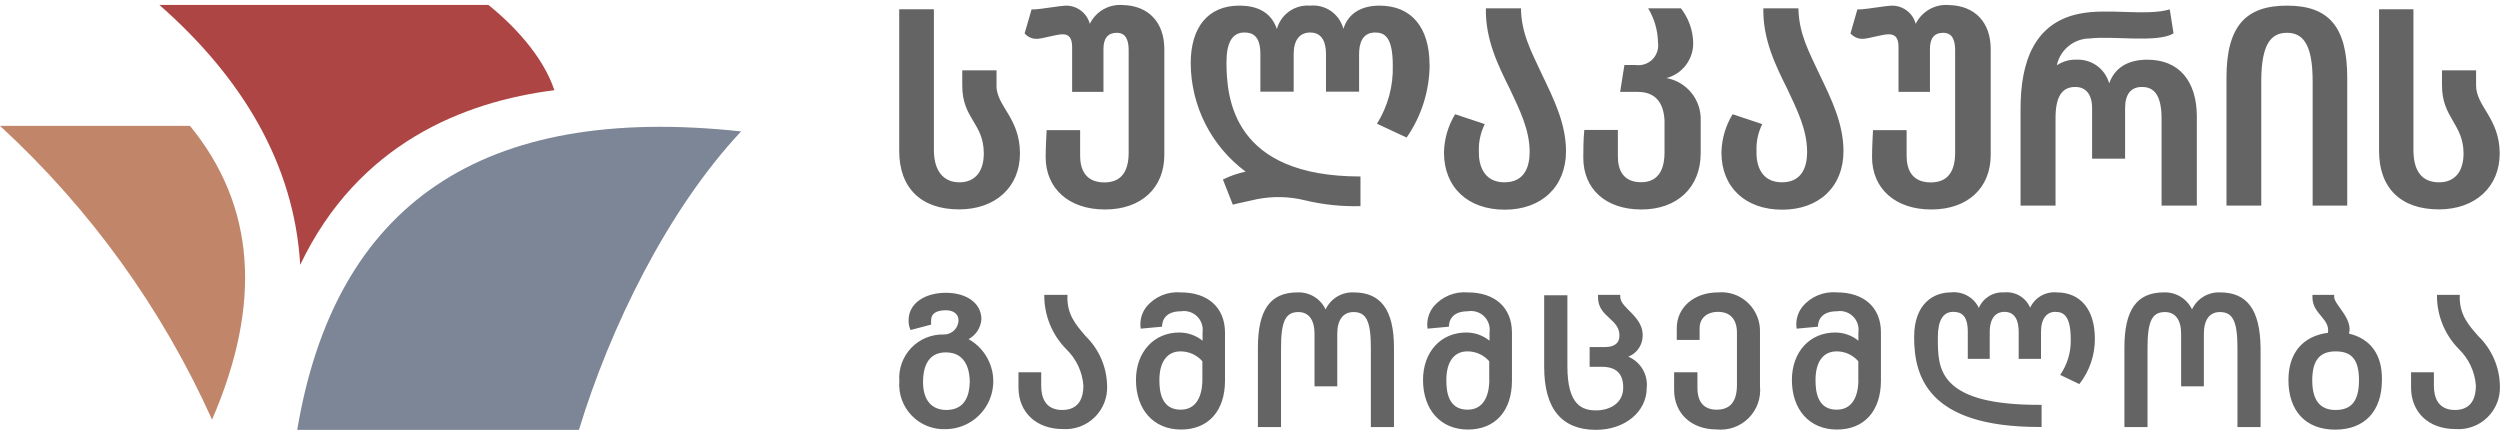
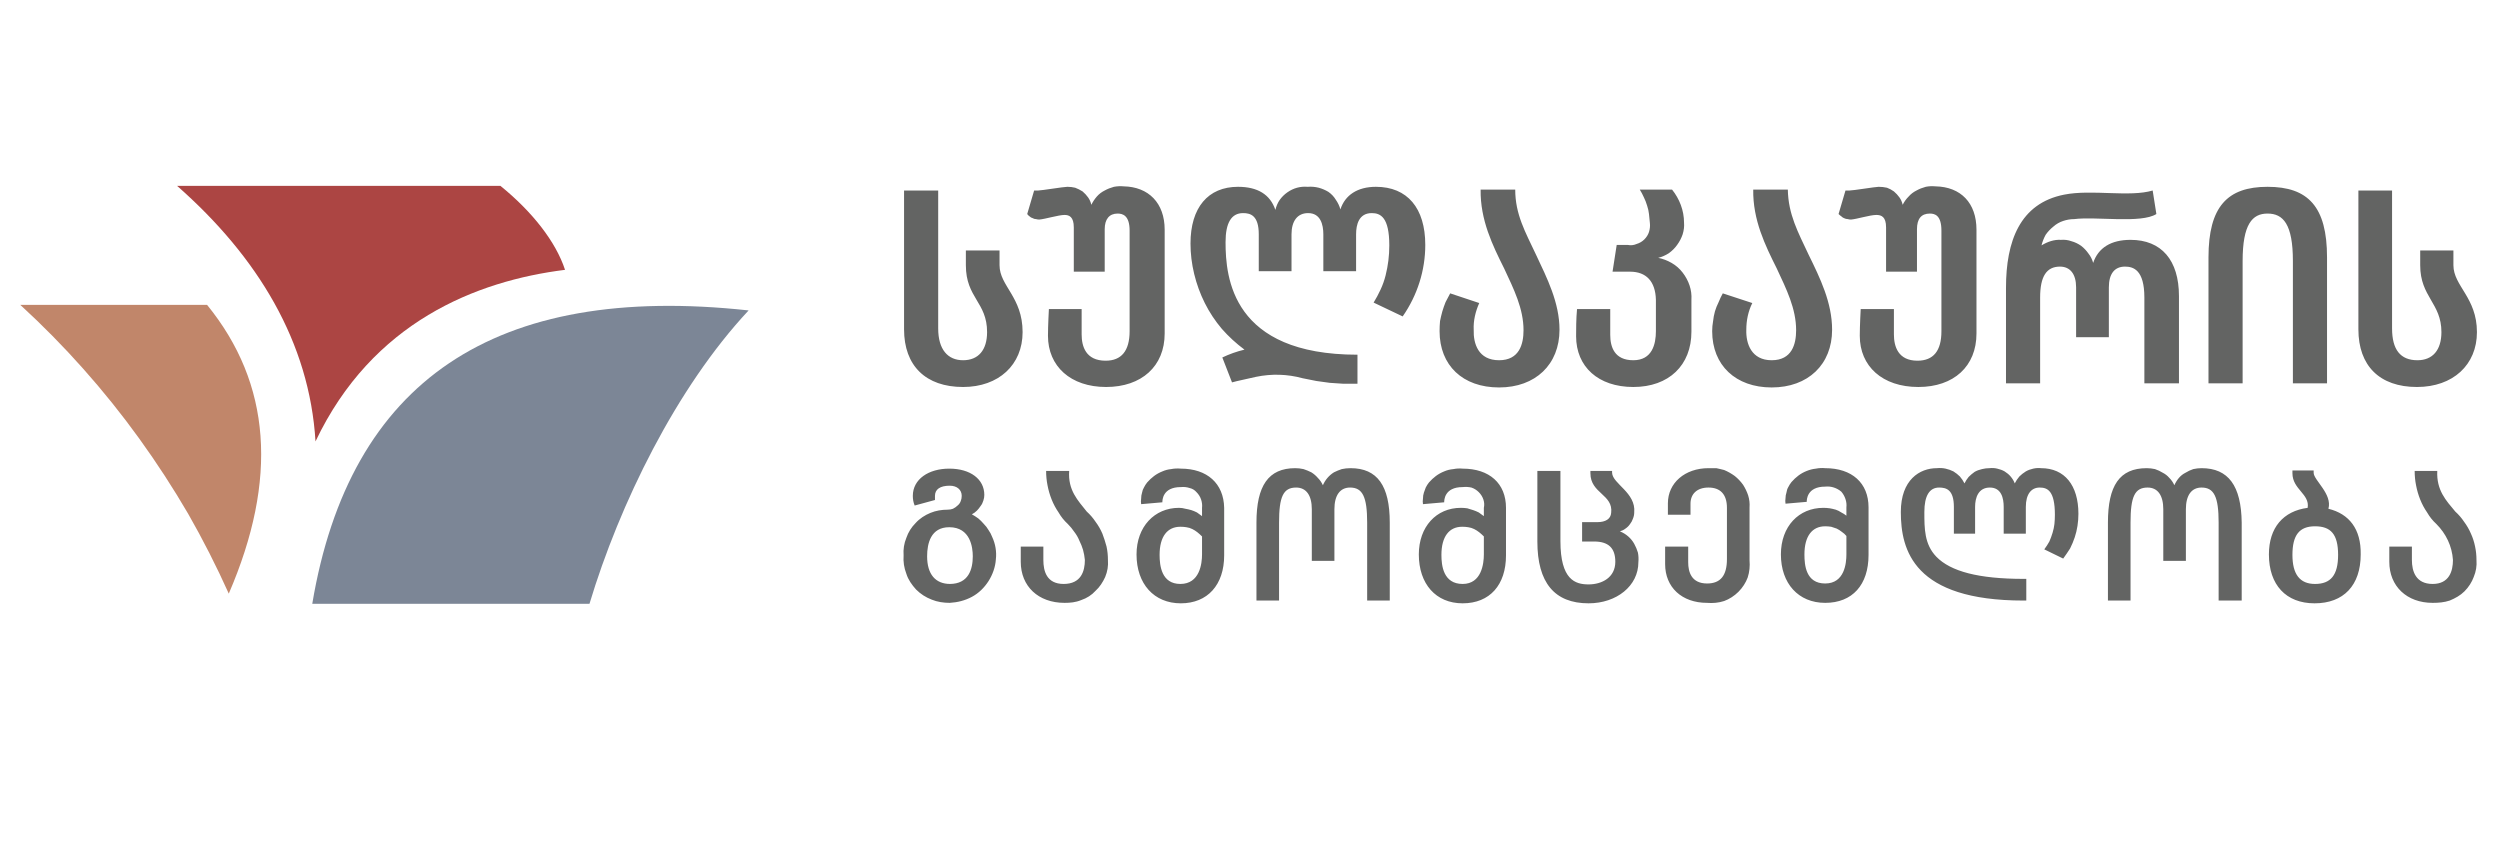
- <svg xmlns="http://www.w3.org/2000/svg" width="253" height="44" fill="none" viewBox="0 0 253 44">
-   <path fill="#AC4543" fill-rule="evenodd" d="M16.13.5c8.33 7.31 13.65 16.07 14.25 26.3 5.87-12.3 16.6-16.52 25.72-17.67-.95-2.9-3.4-5.99-6.67-8.63h-33.3Z" clip-rule="evenodd" />
-   <path fill="#7C8696" fill-rule="evenodd" d="M30.08 43.5h28.51C61.71 33.24 67.52 21.27 75 13.3c-26.17-2.84-41.08 7.3-44.92 30.2Z" clip-rule="evenodd" />
-   <path fill="#C1866A" fill-rule="evenodd" d="M0 12.74h19.23c6.62 8.1 7.32 17.96 2.23 29.73A91.12 91.12 0 0 0 0 12.74Z" clip-rule="evenodd" />
-   <path fill="#636463" d="M100.85 8.65V7.12h-3.47v1.54c0 3.39 2.18 3.78 2.18 6.87 0 1.85-.9 2.92-2.47 2.92-1.57 0-2.58-1.1-2.58-3.28V.94H91v14.33c0 3.76 2.22 5.92 6.06 5.92 3.69 0 6.16-2.27 6.16-5.66 0-3.62-2.38-4.76-2.38-6.88ZM250.58 8.65V7.12h-3.45v1.54c0 3.27 2.18 3.9 2.18 6.87 0 1.85-.9 2.92-2.47 2.92-1.72 0-2.6-1.1-2.6-3.28V.94h-3.48v14.33c0 3.76 2.2 5.92 6.06 5.92 3.67 0 6.15-2.27 6.15-5.66-.01-3.57-2.39-4.76-2.39-6.88ZM153.92.84h-3.55c-.06 3.14 1.23 5.77 2.43 8.17 1 2.13 2 4.13 2 6.36 0 1.4-.44 3.07-2.54 3.08-2.1 0-2.64-1.72-2.6-3.16-.03-.95.18-1.89.6-2.73l-3-1a7.72 7.72 0 0 0-1.13 3.88c0 3.51 2.41 5.78 6.15 5.78 3.73 0 6.2-2.33 6.2-5.92 0-2.8-1.25-5.3-2.42-7.74-1.08-2.33-2.1-4.14-2.14-6.72ZM182 .84h-3.55c-.06 3.14 1.23 5.77 2.43 8.17 1 2.13 2 4.13 2 6.36 0 1.4-.44 3.07-2.54 3.08-2.1 0-2.63-1.72-2.58-3.16-.04-.95.16-1.88.58-2.73l-3-1a7.72 7.72 0 0 0-1.13 3.88c0 3.51 2.42 5.78 6.15 5.78 3.73 0 6.2-2.33 6.2-5.92 0-2.8-1.24-5.3-2.41-7.74-1.09-2.33-2.1-4.14-2.15-6.72ZM172.11 15.5c0 3.46-2.37 5.7-6 5.7-3.64 0-5.88-2.1-5.88-5.23 0-.6 0-1.8.1-2.82h3.4v2.69c0 1.2.41 2.6 2.36 2.6 1.96 0 2.36-1.65 2.36-3v-3.22c-.08-1.9-1-2.92-2.69-2.92h-1.8l.43-2.72h1.15a2 2 0 0 0 2.25-2.27 6.9 6.9 0 0 0-1-3.47h3.32c.76.98 1.2 2.18 1.24 3.42a3.63 3.63 0 0 1-2.7 3.64 4.22 4.22 0 0 1 3.46 4.32v3.29ZM222.32 11.83v8.98h-3.57v-8.83c0-2.86-1.16-3.18-2-3.18-1.1 0-1.69.74-1.69 2.14v5.12h-3.34v-5.12c0-1.36-.61-2.14-1.7-2.14-1.37 0-2 1-2 3.16v8.85h-3.54V11c0-4.8 1.42-8.72 6-9.62 2.83-.57 6.74.27 9.1-.43l.38 2.42c-1.55 1-6.2.24-8.43.52a3.44 3.44 0 0 0-3.38 2.72c.6-.4 1.3-.6 2-.57a3.27 3.27 0 0 1 3.3 2.4c.55-1.57 1.88-2.4 3.86-2.4 3.17 0 5.01 2.11 5.01 5.78ZM237.54 7.86v12.95h-3.5V8.22c0-3.78-1-4.9-2.6-4.9s-2.6 1.12-2.6 4.9v12.59h-3.52V7.86c0-5.23 1.96-7.29 6.12-7.29 4.17 0 6.1 2.06 6.1 7.29ZM144.68 6.56c-.02 2.64-.83 5.2-2.33 7.36l-3-1.4a10.56 10.56 0 0 0 1.6-5.9c0-2.92-.86-3.33-1.79-3.33-1.34 0-1.62 1.19-1.62 2.17v3.82h-3.35V5.46c0-1-.28-2.17-1.6-2.17-1.07 0-1.67.78-1.67 2.17v3.82h-3.37V5.46c0-1.92-.87-2.17-1.63-2.17-1.2 0-1.8 1-1.8 3.01 0 3.66.65 11.56 13.56 11.56v3a21.5 21.5 0 0 1-5.62-.59c-1.58-.39-3.22-.43-4.82-.12-2 .43-2.48.56-2.48.56l-1-2.54c.73-.37 1.5-.63 2.3-.8A13.73 13.73 0 0 1 120.5 6.4c0-3.69 1.8-5.83 4.91-5.83 2 0 3.27.78 3.81 2.37a3.22 3.22 0 0 1 3.36-2.37 3.16 3.16 0 0 1 3.37 2.35c.47-1.51 1.75-2.35 3.66-2.35 3.2 0 5.06 2.17 5.06 6ZM117.83 4.97v10.7c0 3.36-2.34 5.53-6.01 5.53s-6-2.14-6-5.31c0-1 .1-2.72.1-2.72h3.39v2.6c0 1.22.43 2.69 2.45 2.69 1.63 0 2.46-1 2.46-3.01V5.09c0-1.58-.7-1.77-1.21-1.77-.88 0-1.34.55-1.34 1.63V9.3h-3.17V4.75c0-1.1-.49-1.27-.95-1.28-.64 0-2 .44-2.6.46a1.57 1.57 0 0 1-1.26-.55l.71-2.44c.14.02.28.02.42 0 .35 0 2.63-.37 3-.37a2.49 2.49 0 0 1 2.47 1.84 3.41 3.41 0 0 1 3.35-1.9c2.57.06 4.19 1.74 4.19 4.46ZM201.46 4.97v10.7c0 3.36-2.34 5.53-6.01 5.53-3.68 0-6-2.14-6-5.31 0-1 .1-2.72.1-2.72h3.4v2.6c0 1.22.42 2.69 2.44 2.69 1.64 0 2.47-1 2.47-3.01V5.09c0-1.58-.7-1.77-1.21-1.77-.9 0-1.34.55-1.34 1.63V9.3h-3.18V4.75c0-1.1-.48-1.27-1-1.28-.64 0-2 .44-2.59.46a1.6 1.6 0 0 1-1.27-.55l.7-2.44c.15.02.29.02.43 0 .35 0 2.63-.37 3-.37a2.48 2.48 0 0 1 2.47 1.84 3.43 3.43 0 0 1 3.36-1.9c2.62.06 4.23 1.74 4.23 4.46ZM119.5 29.59a4.07 4.07 0 0 0-3.46 1.43 2.86 2.86 0 0 0-.6 2.24l2.16-.2c0-.2 0-1.56 1.92-1.56a1.9 1.9 0 0 1 2.18 2.13v.85a3.75 3.75 0 0 0-2.37-.83c-2.52 0-4.37 1.94-4.37 4.8 0 3.01 1.79 5.02 4.56 5.02 2.77 0 4.45-1.89 4.45-4.95v-4.9c-.02-2.5-1.73-4.03-4.47-4.03Zm2.18 8.86c0 .91-.22 3.01-2.2 3.01-1.98 0-2.15-1.9-2.15-3 0-1.88.82-2.9 2.13-2.9a2.92 2.92 0 0 1 2.22 1v1.9ZM148.53 29.59a4.08 4.08 0 0 0-3.45 1.43 2.9 2.9 0 0 0-.61 2.24l2.16-.2c0-.2 0-1.56 1.92-1.56a1.89 1.89 0 0 1 2.19 2.13v.85a3.7 3.7 0 0 0-2.37-.83c-2.53 0-4.36 1.94-4.36 4.8 0 3.01 1.78 5.02 4.54 5.02 2.77 0 4.46-1.89 4.46-4.95v-4.9c-.02-2.5-1.72-4.03-4.48-4.03Zm2.19 8.86c0 .91-.22 3.01-2.2 3.01-2 0-2.15-1.9-2.15-3 0-1.88.81-2.9 2.12-2.9a2.89 2.89 0 0 1 2.22 1v1.9ZM185.9 29.59a4.06 4.06 0 0 0-3.48 1.43 2.86 2.86 0 0 0-.6 2.24l2.16-.2c0-.2 0-1.56 1.92-1.56a1.89 1.89 0 0 1 2.17 2.13v.85a3.7 3.7 0 0 0-2.36-.83c-2.53 0-4.37 1.94-4.37 4.8 0 3.01 1.78 5.02 4.56 5.02 2.77 0 4.45-1.89 4.45-4.95v-4.9c0-2.5-1.71-4.03-4.45-4.03Zm2.17 8.86c0 .91-.21 3.01-2.2 3.01-1.98 0-2.14-1.9-2.14-3 0-1.88.81-2.9 2.13-2.9a2.88 2.88 0 0 1 2.2 1v1.9ZM136.99 29.59a3 3 0 0 0-2.84 1.72 3.01 3.01 0 0 0-2.85-1.72c-2.76 0-4 1.78-4 5.6v8.03h2.34v-8.03c0-2.67.46-3.61 1.75-3.61 1.06 0 1.64.79 1.64 2.22v5.3h2.3v-5.3c0-1.43.59-2.22 1.65-2.22 1.29 0 1.75.94 1.75 3.61v8.03h2.34v-8.03c0-3.82-1.32-5.6-4.08-5.6ZM224.66 29.59a3 3 0 0 0-2.83 1.72 3.02 3.02 0 0 0-2.84-1.72c-2.77 0-4 1.78-4 5.6v8.03h2.34v-8.03c0-2.67.45-3.61 1.76-3.61 1.06 0 1.64.79 1.64 2.22v5.3h2.3v-5.3c0-1.43.57-2.22 1.63-2.22 1.3 0 1.77.94 1.77 3.61v8.03h2.34v-8.03c-.05-3.82-1.34-5.6-4.1-5.6ZM164.77 36.1a2.28 2.28 0 0 0 1.46-1.95c.2-2.08-2.23-2.94-2.26-4.08v-.23h-2.25v.26c0 2.08 2.38 2.16 2.15 4.09-.08.6-.58.93-1.45.93h-1.55v2h1.23c1.46 0 2.17.69 2.17 2.11 0 1.59-1.38 2.3-2.74 2.3-1.36 0-2.91-.46-2.91-4.46v-7.19h-2.35v7.25c0 4.22 1.76 6.37 5.25 6.37 2.92 0 5.13-1.83 5.13-4.25a3.08 3.08 0 0 0-1.88-3.16ZM173.87 29.59c-2.42 0-4.18 1.51-4.18 3.61v1.2H172v-1.17c0-1 .7-1.67 1.87-1.67 1.17 0 1.91.7 1.91 2.12v5.26c0 1.69-.67 2.52-2.06 2.52-1.6 0-1.94-1.2-1.94-2.19v-1.6h-2.36v1.78c0 2.37 1.72 4.01 4.3 4.01a4 4 0 0 0 4.39-4.39v-5.45a3.93 3.93 0 0 0-2.62-3.83 3.88 3.88 0 0 0-1.63-.2ZM212 34.27a7.35 7.35 0 0 1-1.57 4.6l-1.94-.93a6.04 6.04 0 0 0 1.07-3.58c0-2.46-.76-2.8-1.58-2.8-.82 0-1.43.66-1.43 2v2.76h-2.26v-2.76c0-.9-.25-2-1.43-2s-1.5 1.07-1.5 2v2.76h-2.22v-2.76c0-1.74-.75-2-1.49-2-1 0-1.54.86-1.54 2.55 0 1.68 0 3.29 1.23 4.58 1.46 1.54 4.4 2.28 9.01 2.28h.26v2.24h-.26c-11.33 0-12.64-5.19-12.64-9.1 0-3.34 1.92-4.52 3.71-4.52a2.8 2.8 0 0 1 2.84 1.57 2.6 2.6 0 0 1 2.57-1.57 2.56 2.56 0 0 1 2.62 1.55 2.7 2.7 0 0 1 2.7-1.55c2.4 0 3.85 1.75 3.85 4.68ZM237.72 33.75c.42-1.5-1.5-2.94-1.5-3.68v-.23h-2.2v.26c0 1.68 1.8 2.14 1.57 3.58-2.52.33-4 2.01-4 4.78 0 3.14 1.76 5.02 4.73 5.02 2.96 0 4.73-1.85 4.73-5.02.05-2.6-1.18-4.18-3.33-4.7Zm-1.35 7.74c-1.6 0-2.37-1-2.37-3 0-2.02.75-2.93 2.37-2.93 1.6 0 2.36.81 2.36 2.92 0 2.1-.77 3.01-2.36 3.01ZM108.03 29.84h-2.35a7.72 7.72 0 0 0 2.21 5.48 5.72 5.72 0 0 1 1.75 3.7c0 1.13-.37 2.47-2.14 2.47-1.76 0-2.13-1.33-2.13-2.45v-1.37h-2.3v1.55c0 2.51 1.81 4.2 4.48 4.2a4.21 4.21 0 0 0 4.49-4.39 7.19 7.19 0 0 0-2.17-5.01c-.93-1.1-1.95-2.17-1.84-4.18ZM248.94 29.84h-2.32a7.69 7.69 0 0 0 2.21 5.48c1.01.98 1.63 2.3 1.73 3.7 0 1.13-.37 2.47-2.12 2.47s-2.13-1.33-2.13-2.45v-1.37H244v1.55c0 2.51 1.79 4.2 4.47 4.2a4.2 4.2 0 0 0 4.52-4.39 7.18 7.18 0 0 0-2.18-5.01c-.96-1.1-1.97-2.17-1.88-4.18ZM98.02 34.32a2.49 2.49 0 0 0 1.3-2.01c0-1.6-1.46-2.68-3.6-2.68s-3.77 1.08-3.77 2.77c-.01.34.05.69.2 1l2.08-.55a2.8 2.8 0 0 1 0-.45c0-.65.5-1 1.5-1 .77 0 1.27.39 1.27 1a1.46 1.46 0 0 1-1.47 1.45 4.4 4.4 0 0 0-4.52 4.72 4.52 4.52 0 0 0 4.74 4.86 4.85 4.85 0 0 0 4.36-6.8 4.86 4.86 0 0 0-2.09-2.31Zm-2.24 7.17c-1.5 0-2.37-1-2.37-2.83 0-1.35.4-3 2.31-3 2.18 0 2.42 2.07 2.42 3-.03 1.3-.44 2.83-2.39 2.83h.03Z" />
+ <svg xmlns="http://www.w3.org/2000/svg" version="1.2" viewBox="0 0 542 184" width="542" height="184">
+   <style>
+ 		.s0 { fill: #ac4543 } 
+ 		.s1 { fill: #7c8696 } 
+ 		.s2 { fill: #c1866a } 
+ 		.s3 { fill: #636463 } 
+ 	</style>
+   <path fill-rule="evenodd" class="s0" d="m38.4 40.3c17.5 15.4 28.7 33.9 30 55.4 12.3-25.9 34.9-34.8 54.1-37.2-2-6.1-7.1-12.6-14-18.2z" />
+   <path fill-rule="evenodd" class="s1" d="m67.7 130.9h60.1c6.5-21.6 18.8-46.8 34.5-63.6-55.1-6-86.5 15.3-94.6 63.6z" />
+   <path fill-rule="evenodd" class="s2" d="m4.4 66.1h40.5c13.9 17.1 15.4 37.8 4.7 62.6q-4-8.9-8.8-17.3-4.9-8.4-10.6-16.3-5.7-7.9-12.2-15.2-6.4-7.2-13.6-13.8z" />
+   <path class="s3" d="m216.7 57.5v-3.2h-7.3v3.2c0 7.1 4.6 8 4.6 14.5 0 3.9-1.9 6.1-5.2 6.1-3.3 0-5.4-2.3-5.4-6.9v-29.9h-7.4v30.1c0 7.9 4.7 12.5 12.8 12.5 7.7 0 12.9-4.8 12.9-11.9 0-7.6-5-10-5-14.5zm315.2 0v-3.2h-7.2v3.2c0 6.9 4.6 8.2 4.6 14.5 0 3.9-1.9 6.1-5.2 6.1-3.7 0-5.5-2.3-5.5-6.9v-29.9h-7.3v30.1c0 7.9 4.6 12.5 12.7 12.5 7.8 0 13-4.8 13-11.9 0-7.5-5.1-10-5.1-14.5zm-203.4-16.4h-7.5c-0.1 6.6 2.6 12.1 5.1 17.1 2.1 4.5 4.2 8.7 4.2 13.4 0 3-0.9 6.5-5.3 6.5-4.5 0-5.6-3.6-5.5-6.6-0.1-2 0.4-4 1.2-5.8l-6.3-2.1q-0.5 0.9-1 1.9-0.4 1-0.7 2-0.3 1.1-0.5 2.1-0.1 1.1-0.1 2.2c0 7.4 5 12.2 12.9 12.2 7.9 0 13.1-5 13.1-12.5 0-5.9-2.7-11.2-5.1-16.3-2.3-4.9-4.5-8.7-4.5-14.1zm59.1 0h-7.5c-0.1 6.6 2.6 12.1 5.1 17.1 2.1 4.5 4.2 8.7 4.2 13.4 0 3-0.9 6.5-5.3 6.5-4.4 0-5.6-3.6-5.5-6.6 0-2 0.4-4 1.3-5.8l-6.4-2.1q-0.5 0.9-0.9 1.9-0.5 1-0.8 2-0.3 1.1-0.4 2.1-0.2 1.1-0.2 2.2c0 7.4 5.1 12.2 12.9 12.2 7.9 0 13.1-5 13.1-12.5 0-5.9-2.6-11.2-5.1-16.3-2.3-4.9-4.4-8.7-4.5-14.1zm-20.9 30.8c0 7.3-4.9 12-12.6 12-7.6 0-12.4-4.4-12.4-11 0-1.3 0-3.8 0.2-5.9h7.2v5.6c0 2.6 0.9 5.5 5 5.5 4.1 0 4.9-3.5 4.9-6.3v-6.8c-0.1-4-2.1-6.1-5.6-6.1h-3.8l0.9-5.8h2.4q1 0.2 1.9-0.2 1-0.3 1.7-1 0.7-0.7 1-1.6 0.3-1 0.2-1.9-0.1-1-0.2-2-0.1-0.9-0.4-1.8-0.3-1-0.7-1.8-0.4-0.9-0.9-1.7h7c1.6 2 2.6 4.5 2.6 7.2q0.1 1.2-0.3 2.5-0.4 1.2-1.2 2.3-0.7 1-1.8 1.8-1.1 0.7-2.3 1 1.5 0.3 2.9 1.1 1.4 0.8 2.4 2.1 1 1.3 1.5 2.8 0.5 1.5 0.4 3.1c0 0 0 6.9 0 6.9zm105.7-7.7v18.9h-7.5v-18.6c0-6-2.4-6.7-4.2-6.7-2.3 0-3.5 1.6-3.5 4.5v10.8h-7.1v-10.8c0-2.9-1.3-4.5-3.5-4.5-2.9 0-4.3 2.1-4.3 6.7v18.6h-7.4v-20.7c0-10.1 3-18.3 12.6-20.2 6-1.2 14.2 0.6 19.2-0.9l0.8 5.1c-3.3 2.1-13.1 0.5-17.8 1.1q-1.2 0-2.4 0.4-1.2 0.4-2.1 1.2-1 0.8-1.7 1.8-0.6 1.1-0.9 2.3c1.3-0.8 2.8-1.3 4.2-1.2q1.2-0.1 2.3 0.3 1.1 0.3 2.1 1 0.9 0.7 1.6 1.7 0.7 0.9 1 2c1.1-3.3 3.9-5 8.1-5 6.7 0 10.5 4.4 10.5 12.2zm32.1-8.4v27.3h-7.4v-26.5c0-8-2.1-10.3-5.5-10.3-3.3 0-5.4 2.3-5.4 10.3v26.5h-7.4v-27.3c0-11 4.1-15.3 12.8-15.3 8.8 0 12.9 4.3 12.9 15.3zm-195.5-2.7c0 5.5-1.7 10.9-4.9 15.5l-6.3-3q0.8-1.3 1.5-2.8 0.7-1.5 1.1-3.1 0.4-1.6 0.6-3.2 0.2-1.6 0.2-3.3c0-6.1-1.9-7-3.8-7-2.8 0-3.4 2.5-3.4 4.6v8h-7.1v-8c0-2.1-0.6-4.6-3.3-4.6-2.3 0-3.6 1.7-3.6 4.6v8h-7.1v-8c0-4.1-1.8-4.6-3.4-4.6q-3.8 0-3.8 6.3c0 7.7 1.4 24.4 28.6 24.4v6.3q-1.5 0-3 0-1.5-0.1-3-0.2-1.5-0.2-2.9-0.4-1.5-0.3-3-0.6c-3.3-0.9-6.7-1-10.1-0.3-4.2 0.9-5.2 1.2-5.2 1.2l-2.1-5.4q2.3-1.1 4.8-1.7-2.7-2-4.9-4.5-2.2-2.6-3.7-5.6-1.5-3-2.3-6.3-0.8-3.3-0.8-6.6c0-7.8 3.8-12.3 10.3-12.3q6.4 0 8.1 5 0.3-1.2 0.9-2.1 0.7-1 1.7-1.7 1-0.7 2.1-1 1.1-0.3 2.3-0.2 1.2-0.1 2.4 0.2 1.1 0.3 2.1 0.9 1 0.7 1.6 1.7 0.7 1 1 2.1c1-3.1 3.7-4.9 7.7-4.9 6.8 0 10.7 4.6 10.7 12.6zm-56.5-3.3v22.5c0 7.1-5 11.6-12.7 11.6-7.7 0-12.6-4.5-12.6-11.1 0-2.2 0.2-5.8 0.2-5.8h7.1v5.5c0 2.6 0.9 5.7 5.2 5.7 3.4 0 5.2-2.1 5.2-6.4v-21.8c0-3.3-1.5-3.7-2.6-3.7-1.8 0-2.8 1.2-2.8 3.4v9.2h-6.7v-9.6c0-2.3-1-2.7-2-2.7-1.3 0-4.2 0.9-5.5 1q-0.3 0-0.7-0.1-0.4 0-0.7-0.2-0.4-0.1-0.7-0.4-0.3-0.2-0.5-0.5l1.5-5.1q0.4 0 0.9 0c0.7 0 5.5-0.8 6.3-0.8q0.9 0 1.7 0.2 0.8 0.3 1.6 0.8 0.7 0.6 1.2 1.3 0.5 0.7 0.7 1.6 0.5-1 1.2-1.8 0.7-0.8 1.7-1.3 0.9-0.5 2-0.8 1.1-0.2 2.1-0.1c5.4 0.1 8.9 3.6 8.9 9.4zm176 0v22.5c0 7.1-4.9 11.6-12.6 11.6-7.8 0-12.7-4.5-12.7-11.1 0-2.2 0.2-5.8 0.2-5.8h7.2v5.5c0 2.6 0.9 5.7 5.1 5.7q5.2 0 5.2-6.4v-21.8c0-3.3-1.4-3.7-2.5-3.7q-2.8 0-2.8 3.4v9.2h-6.7v-9.6c0-2.3-1-2.7-2.1-2.7-1.4 0-4.2 0.9-5.5 1q-0.4 0-0.7-0.1-0.4 0-0.8-0.2-0.3-0.1-0.6-0.4-0.3-0.2-0.6-0.5l1.5-5.1q0.5 0 0.9 0c0.8 0 5.6-0.8 6.3-0.8q0.9 0 1.8 0.2 0.8 0.3 1.5 0.8 0.7 0.6 1.2 1.3 0.5 0.7 0.7 1.6 0.5-1 1.3-1.8 0.7-0.8 1.7-1.3 0.9-0.5 2-0.8 1-0.2 2.1-0.1c5.5 0.1 8.9 3.6 8.9 9.4zm-172.5 51.8q-1.1-0.1-2.1 0.1-1 0.1-1.9 0.5-1 0.4-1.8 1-0.8 0.6-1.5 1.4-0.4 0.5-0.7 1.1-0.3 0.5-0.4 1.1-0.2 0.6-0.2 1.3-0.1 0.6 0 1.2l4.6-0.4c0-0.4 0-3.3 4-3.3q1-0.1 1.9 0.2 0.9 0.2 1.5 0.9 0.7 0.7 1 1.6 0.3 0.9 0.2 1.8v1.8q-0.5-0.4-1.1-0.8-0.6-0.3-1.2-0.5-0.7-0.2-1.3-0.3-0.7-0.2-1.4-0.2c-5.3 0-9.2 4.1-9.2 10.1 0 6.4 3.8 10.6 9.6 10.6 5.8 0 9.4-4 9.4-10.4v-10.3c-0.1-5.3-3.7-8.5-9.4-8.5zm4.6 18.6c0 2-0.5 6.4-4.7 6.4-4.1 0-4.5-4-4.5-6.3 0-4 1.7-6.1 4.5-6.1q0.7 0 1.3 0.1 0.7 0.1 1.3 0.4 0.6 0.3 1.1 0.7 0.5 0.4 1 0.9c0 0 0 4 0 3.9zm56.5-18.6q-1-0.1-2 0.1-1.1 0.1-2 0.5-1 0.4-1.8 1-0.8 0.6-1.5 1.4-0.4 0.5-0.7 1.1-0.2 0.5-0.4 1.1-0.2 0.6-0.2 1.3-0.1 0.6 0 1.2l4.6-0.4c0-0.4 0-3.3 4-3.3q1-0.1 1.9 0.1 0.9 0.3 1.6 1 0.7 0.7 1 1.6 0.3 0.9 0.1 1.8v1.8q-0.5-0.4-1.1-0.8-0.6-0.3-1.2-0.5-0.6-0.2-1.3-0.4-0.7-0.1-1.4-0.1c-5.3 0-9.1 4.1-9.1 10.1 0 6.4 3.7 10.6 9.5 10.6 5.9 0 9.4-4 9.4-10.4v-10.3c0-5.3-3.6-8.5-9.4-8.5zm4.6 18.6c0 2-0.5 6.4-4.6 6.4-4.2 0-4.6-4-4.6-6.3 0-4 1.7-6.1 4.5-6.1q0.7 0 1.3 0.1 0.7 0.1 1.3 0.4 0.6 0.3 1.1 0.7 0.5 0.4 1 0.9v4zm74-18.7q-1-0.1-2 0.1-1 0.1-2 0.5-1 0.4-1.8 1-0.8 0.6-1.5 1.4-0.4 0.5-0.7 1.1-0.3 0.5-0.4 1.2-0.2 0.6-0.2 1.2-0.1 0.6 0 1.2l4.6-0.4c0-0.4 0-3.3 4-3.3q1-0.1 1.9 0.2 0.9 0.3 1.6 0.9 0.6 0.7 0.9 1.6 0.3 0.9 0.2 1.8v1.8q-0.5-0.4-1.1-0.7-0.6-0.4-1.2-0.6-0.7-0.2-1.3-0.3-0.7-0.1-1.4-0.1c-5.3 0-9.2 4-9.2 10.1 0 6.3 3.8 10.5 9.6 10.5 5.9 0 9.4-3.9 9.4-10.4v-10.3c0-5.3-3.6-8.5-9.4-8.5zm4.6 18.7c0 1.9-0.4 6.3-4.6 6.3-4.2 0-4.5-4-4.5-6.3 0-4 1.7-6.1 4.5-6.1q0.6 0 1.3 0.1 0.6 0.2 1.2 0.4 0.6 0.3 1.1 0.7 0.6 0.4 1 0.9v4zm-107.5-18.7q-1 0-1.9 0.2-0.9 0.3-1.7 0.7-0.8 0.5-1.4 1.2-0.6 0.7-1 1.6-0.4-0.9-1.1-1.6-0.6-0.7-1.4-1.2-0.8-0.4-1.7-0.7-0.9-0.2-1.8-0.2c-5.8 0-8.4 3.8-8.4 11.8v16.9h4.9v-16.9c0-5.6 0.9-7.6 3.7-7.6 2.2 0 3.4 1.7 3.4 4.7v11.2h4.9v-11.2c0-3 1.2-4.7 3.4-4.7 2.7 0 3.7 2 3.7 7.6v16.9h4.9v-16.9c0-8-2.7-11.8-8.5-11.8zm184.5 0q-0.9 0-1.8 0.2-0.9 0.3-1.7 0.8-0.8 0.4-1.4 1.1-0.6 0.7-1 1.6-0.4-0.9-1.1-1.6-0.6-0.7-1.4-1.1-0.8-0.5-1.7-0.8-0.9-0.2-1.8-0.2c-5.9 0-8.4 3.8-8.4 11.8v16.9h4.9v-16.9c0-5.6 0.9-7.6 3.7-7.6 2.2 0 3.4 1.7 3.4 4.7v11.2h4.9v-11.2c0-3 1.2-4.7 3.4-4.7 2.7 0 3.7 2 3.7 7.6v16.9h5v-16.9c-0.1-8-2.9-11.8-8.7-11.8zm-126.1 13.7q0.7-0.2 1.2-0.6 0.6-0.4 1-1 0.4-0.5 0.6-1.1 0.3-0.7 0.3-1.4c0.4-4.3-4.7-6.2-4.8-8.6v-0.4h-4.7v0.5c0 4.4 5 4.6 4.5 8.6-0.1 1.3-1.2 2-3 2h-3.3v4.2h2.6c3.1 0 4.6 1.4 4.6 4.4 0 3.4-2.9 4.9-5.8 4.9-2.9 0-6.1-1-6.1-9.4v-15.2h-5v15.3c0 8.9 3.7 13.4 11.1 13.4 6.1 0 10.8-3.8 10.8-8.9q0.1-1.1-0.1-2.1-0.3-1-0.8-1.9-0.5-0.9-1.3-1.6-0.8-0.7-1.8-1.1zm19.2-13.7c-5.1 0-8.8 3.2-8.8 7.6v2.5h4.9v-2.4c0-2.1 1.4-3.5 3.9-3.5 2.5 0 4 1.4 4 4.4v11.1c0 3.6-1.4 5.3-4.3 5.3-3.4 0-4.1-2.5-4.1-4.6v-3.4h-5v3.8c0 5 3.6 8.4 9.1 8.4 1.2 0.1 2.5 0 3.7-0.4 1.1-0.4 2.2-1.1 3.1-2 0.9-0.9 1.6-2 2-3.1 0.4-1.2 0.5-2.5 0.4-3.7v-11.5q0.1-1.3-0.3-2.6-0.4-1.2-1.1-2.3-0.8-1.1-1.8-1.9-1.1-0.8-2.3-1.3-0.4-0.1-0.8-0.2-0.5-0.1-0.9-0.2-0.4 0-0.9 0-0.4 0-0.8 0zm80.2 9.9q0 1.3-0.2 2.6-0.2 1.3-0.6 2.5-0.4 1.2-1 2.4-0.7 1.1-1.5 2.2l-4.1-2q0.6-0.8 1.1-1.7 0.4-0.9 0.7-1.9 0.3-1 0.4-1.9 0.1-1 0.1-2c0-5.2-1.6-5.9-3.3-5.9-1.8 0-3 1.4-3 4.2v5.8h-4.8v-5.8c0-1.9-0.5-4.2-3-4.2-2.5 0-3.2 2.2-3.2 4.2v5.8h-4.6v-5.8c0-3.7-1.6-4.2-3.2-4.2-2.1 0-3.2 1.8-3.2 5.3 0 3.6 0 7 2.6 9.7 3.1 3.2 9.2 4.8 18.9 4.8h0.6v4.7h-0.6c-23.8 0-26.6-10.9-26.6-19.2 0-7 4.1-9.5 7.8-9.5q1-0.1 1.9 0.1 0.9 0.2 1.7 0.6 0.8 0.5 1.4 1.1 0.6 0.7 1 1.5 0.4-0.8 0.9-1.4 0.6-0.6 1.3-1.1 0.7-0.4 1.6-0.6 0.8-0.2 1.6-0.2 0.9-0.1 1.7 0.1 0.9 0.2 1.6 0.6 0.8 0.5 1.3 1.1 0.6 0.7 0.9 1.5 0.4-0.8 1-1.5 0.6-0.6 1.4-1.1 0.7-0.4 1.6-0.6 0.9-0.2 1.7-0.1c5.1 0 8.1 3.7 8.1 9.9zm54.2-1.1c0.9-3.2-3.2-6.2-3.2-7.8v-0.5h-4.6v0.6c0 3.5 3.8 4.5 3.3 7.5-5.3 0.7-8.4 4.3-8.4 10.1 0 6.6 3.7 10.6 9.9 10.6 6.3 0 10-3.9 10-10.6 0.1-5.5-2.5-8.8-7-9.9zm-2.9 16.3c-3.3 0-4.9-2.1-4.9-6.3 0-4.3 1.5-6.2 4.9-6.2 3.4 0 5 1.7 5 6.2 0 4.4-1.6 6.3-5 6.3zm-270.1-24.5h-5q0 1.6 0.3 3.1 0.3 1.6 0.9 3.1 0.6 1.5 1.5 2.8 0.8 1.4 2 2.5 0.8 0.8 1.4 1.7 0.7 0.9 1.1 1.9 0.5 1 0.8 2 0.3 1.1 0.4 2.2c0 2.4-0.8 5.2-4.6 5.2-3.7 0-4.4-2.8-4.4-5.2v-2.9h-4.9v3.3c0 5.3 3.8 8.9 9.5 8.9 1.2 0 2.4-0.1 3.6-0.6 1.2-0.4 2.3-1.1 3.1-2 0.9-0.8 1.6-1.9 2.1-3 0.5-1.2 0.7-2.4 0.6-3.7q0-1.5-0.3-2.9-0.4-1.5-0.9-2.8-0.6-1.4-1.5-2.6-0.8-1.2-1.9-2.2c-1.9-2.4-4.1-4.6-3.8-8.8zm296.6 0h-4.9q0 1.6 0.3 3.1 0.3 1.6 0.9 3.1 0.6 1.5 1.5 2.8 0.8 1.4 2 2.5c2.1 2.1 3.4 4.8 3.6 7.8 0 2.4-0.8 5.2-4.4 5.2-3.7 0-4.5-2.8-4.5-5.2v-2.9h-4.9v3.3c0 5.3 3.8 8.9 9.4 8.9 1.3 0 2.5-0.1 3.7-0.5 1.2-0.5 2.3-1.1 3.2-2 0.9-0.9 1.6-2 2-3.1 0.5-1.2 0.7-2.4 0.6-3.7q0-1.5-0.3-2.9-0.3-1.5-0.9-2.8-0.6-1.4-1.5-2.6-0.8-1.2-1.9-2.2c-2-2.4-4.1-4.6-3.9-8.8zm-317.7 9.4q0.6-0.3 1.1-0.8 0.4-0.4 0.8-1 0.4-0.5 0.6-1.2 0.2-0.6 0.2-1.2c0-3.4-3-5.7-7.6-5.7-4.5 0-7.9 2.3-7.9 5.9 0 0.7 0.1 1.4 0.4 2.1l4.4-1.2q0-0.1 0-0.2 0-0.2 0-0.3 0-0.1 0-0.2 0-0.1 0-0.2c0-1.4 1.1-2.2 3.2-2.2 1.6 0 2.6 0.9 2.6 2.2q0 0.6-0.2 1.1-0.2 0.6-0.7 1-0.4 0.4-1 0.7-0.5 0.2-1.2 0.2c-1.2 0-2.5 0.2-3.7 0.7-1.2 0.5-2.3 1.2-3.2 2.2-0.9 0.9-1.6 2-2 3.2-0.5 1.2-0.7 2.5-0.6 3.8-0.1 1.4 0.1 2.7 0.6 4 0.4 1.3 1.2 2.4 2.1 3.4 1 1 2.1 1.7 3.4 2.2 1.2 0.5 2.6 0.7 3.9 0.7 1.7-0.1 3.3-0.5 4.8-1.3 1.5-0.8 2.7-2 3.6-3.4 0.9-1.4 1.5-3.1 1.6-4.7 0.2-1.7-0.1-3.4-0.8-4.9q-0.3-0.8-0.8-1.5-0.4-0.7-1-1.3-0.6-0.7-1.2-1.2-0.7-0.5-1.4-0.9zm-4.7 15.1c-3.2 0-5-2.1-5-6 0-2.8 0.8-6.3 4.8-6.3 4.6 0 5.1 4.4 5.1 6.3 0 2.8-0.9 6-5 6z" />
</svg>
